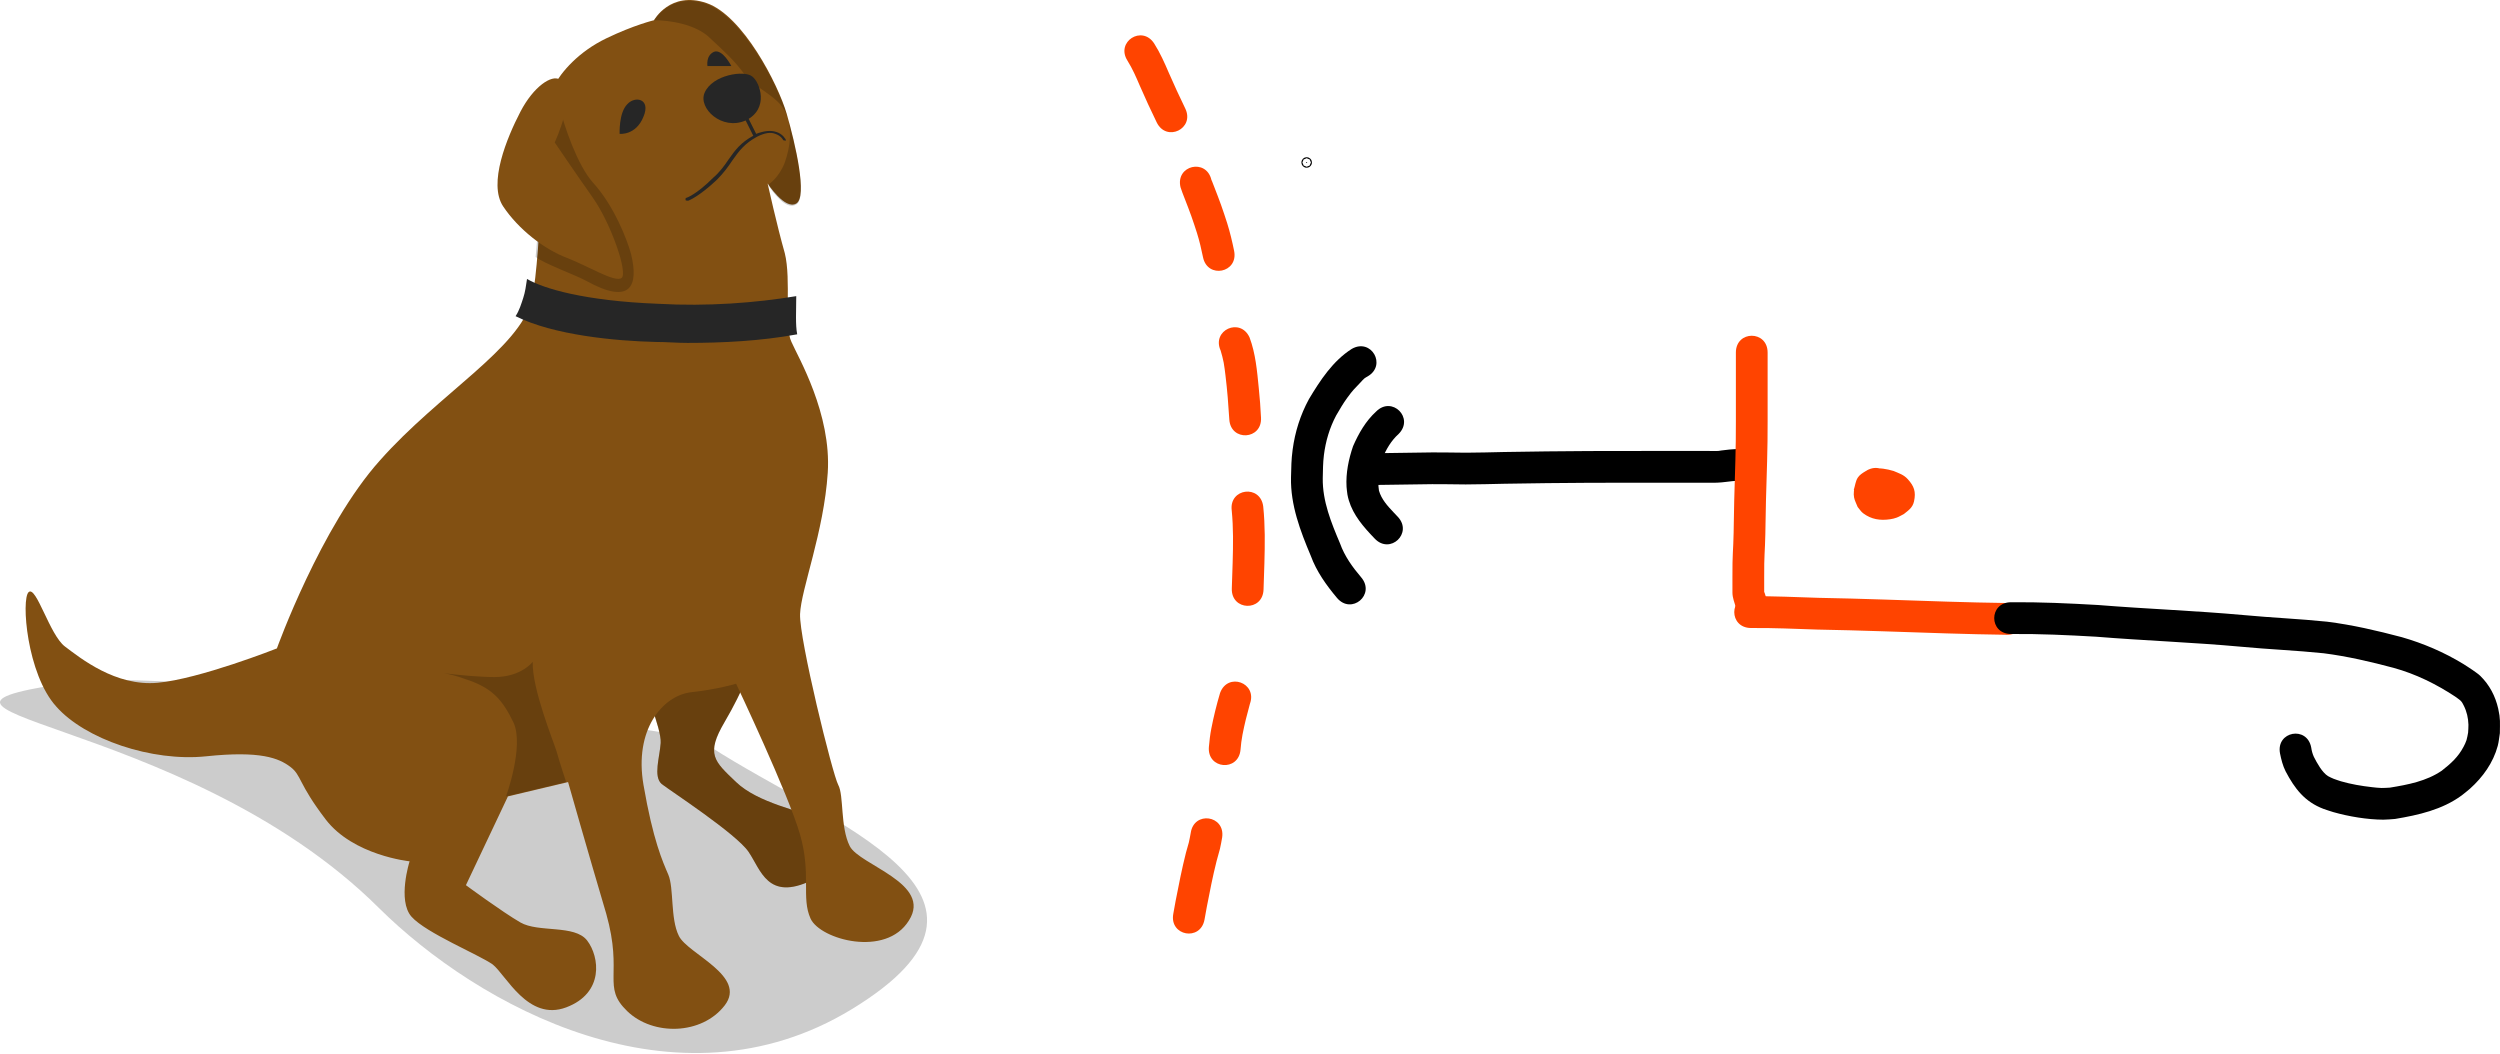
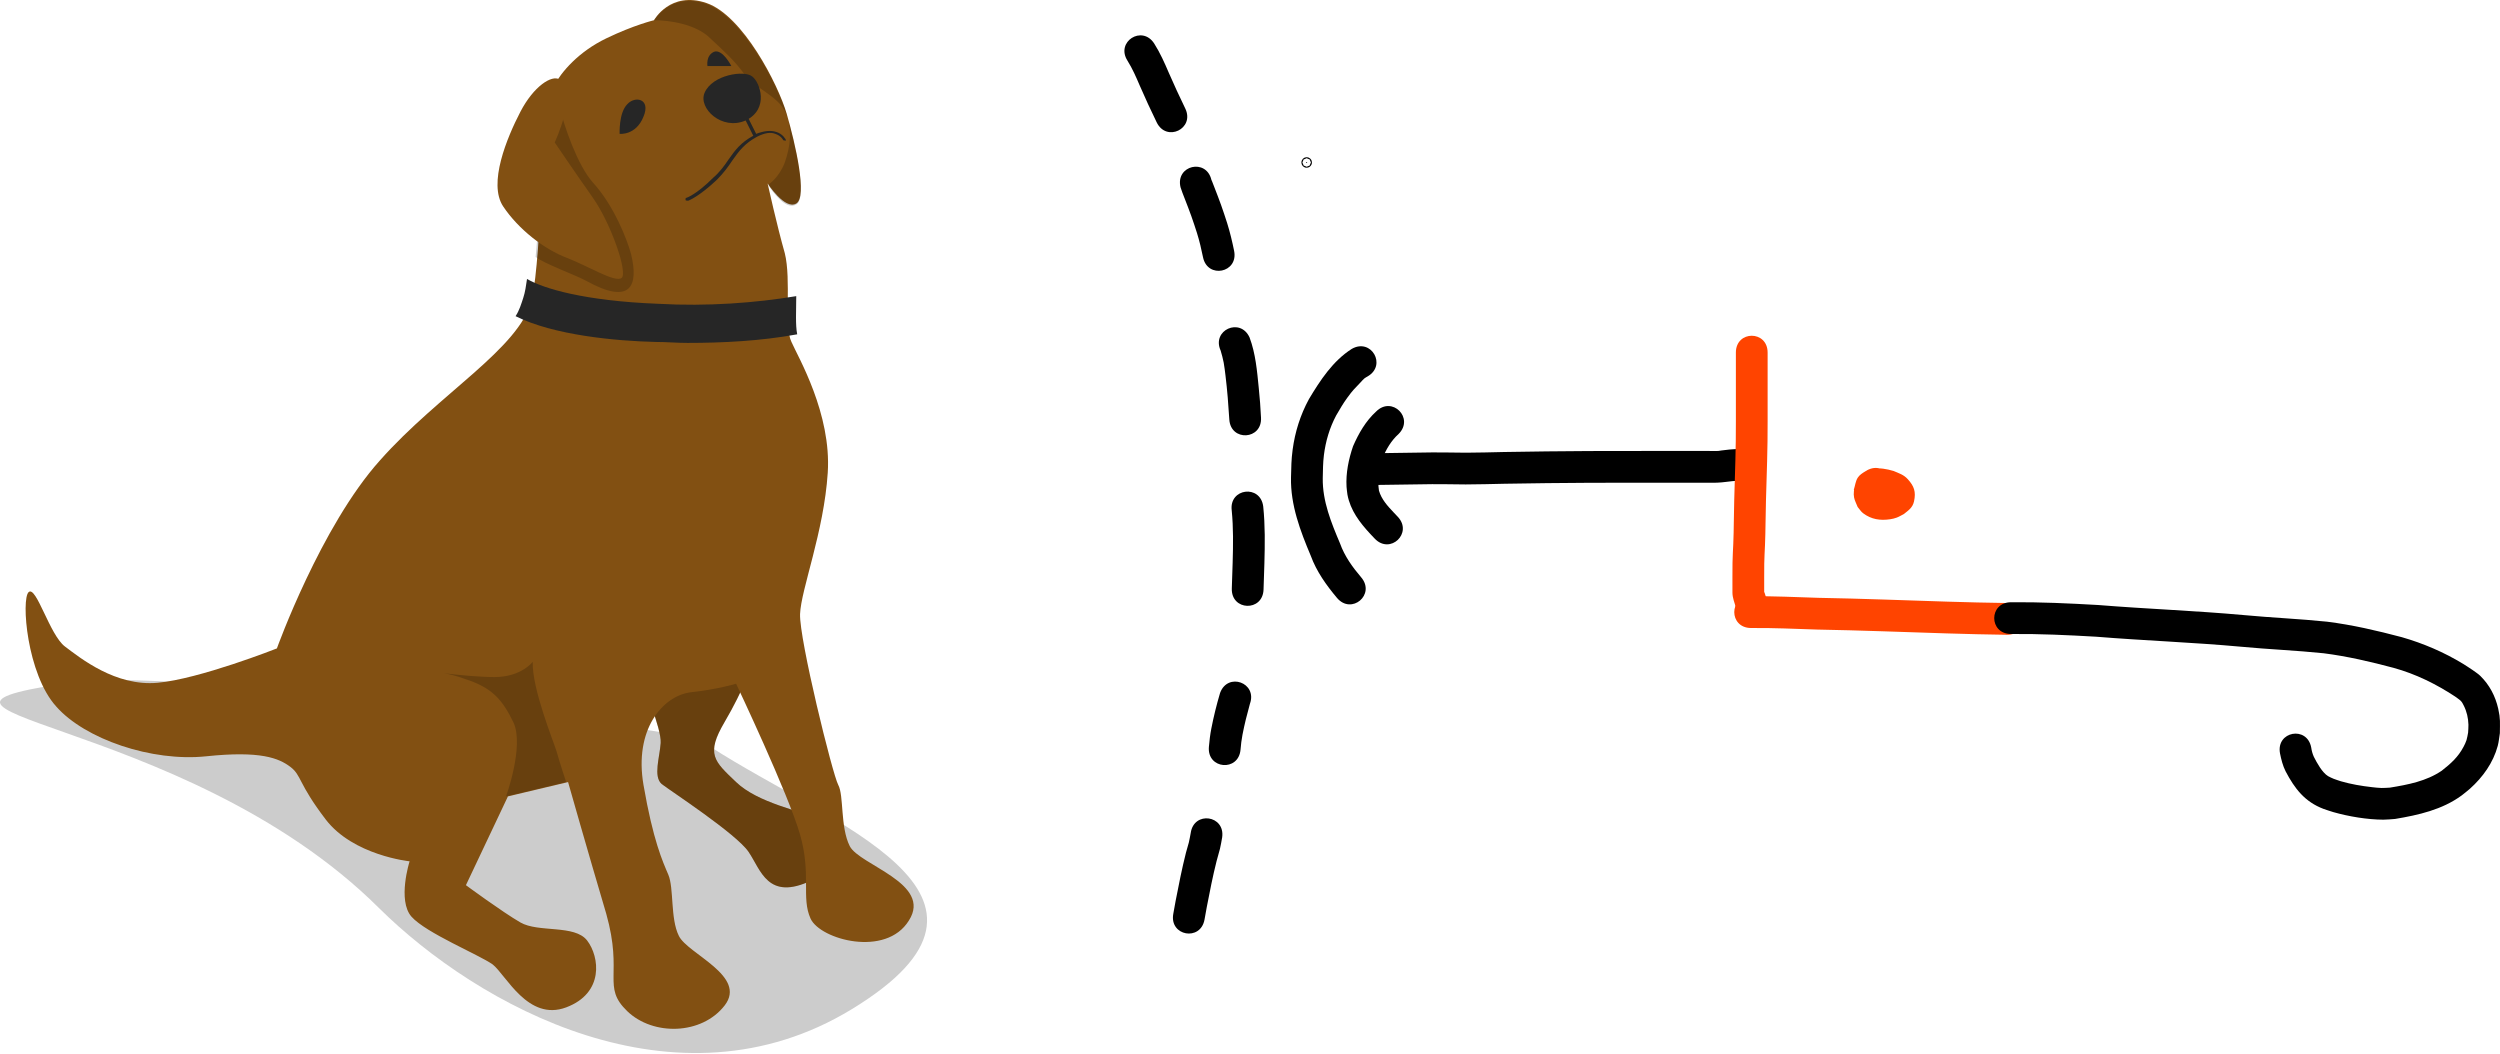
<svg xmlns="http://www.w3.org/2000/svg" version="1.1" id="Layer_1" x="0px" y="0px" viewBox="0 0 261.863 110.3" xml:space="preserve" width="261.863" height="110.3">
  <defs id="defs35" />
  <g id="g30" transform="translate(-28.79696,-38.78153)">
    <path d="m 103.2,117 c 12.7,8.2 34.5,15.5 14.8,27.5 -18.4,11.2 -39.2,-0.4 -49.5,-10.6 -20.7,-20.6 -56.1,-20.3 -31.1,-23.8 1.9,-0.3 15.8,0 29.6,2 14.3,2 32.4,2.4 36.2,4.9 z" id="path2" style="opacity:0.2" />
    <path d="m 96.1,110.4 c 0,0 2,4.7 1.9,6.2 -0.1,1.5 -0.8,3.5 0.1,4.3 0.9,0.7 7.8,5.2 9.1,7.1 1.3,1.9 2,5.2 6.6,3 4.6,-2.2 3.1,-5.5 0.9,-6.4 -2.1,-0.9 -6.5,-1.7 -8.8,-3.9 -2.3,-2.2 -3.2,-2.9 -1.2,-6.3 2,-3.4 2.9,-6.1 2.9,-6.1 z" id="path4" style="fill:#825012" />
    <path d="m 96.1,110.4 c 0,0 2,4.7 1.9,6.2 -0.1,1.5 -0.8,3.5 0.1,4.3 0.9,0.7 7.8,5.2 9.1,7.1 1.3,1.9 2,5.2 6.6,3 4.6,-2.2 3.1,-5.5 0.9,-6.4 -2.1,-0.9 -6.5,-1.7 -8.8,-3.9 -2.3,-2.2 -3.2,-2.9 -1.2,-6.3 2,-3.4 2.9,-6.1 2.9,-6.1 z" id="path6" style="opacity:0.2" />
    <path d="m 86.8,47.8 c 0.8,-1.5 2.6,-3.6 5.5,-5 2.9,-1.4 5,-1.9 5,-1.9 0,0 1.7,-3.1 5.5,-1.8 3.8,1.3 7.5,8.5 8.4,11.6 0.9,3.1 2.2,8.7 1,9.4 -1.2,0.7 -3,-2.1 -3,-2.1 0,0 1,4.5 1.8,7.3 0.7,2.8 -0.1,7.7 0.7,9.3 0.7,1.6 4.2,7.5 3.8,13.7 -0.4,6.2 -2.8,12.2 -2.9,14.8 -0.1,2.6 3.4,16.8 4,17.9 0.6,1.1 0.2,4.4 1.2,6.4 1,2 8.7,3.9 6.2,7.8 -2.4,3.9 -9.3,2 -10.3,-0.2 -1,-2.2 0.1,-4.6 -1.1,-8.8 -1.2,-4.2 -6.7,-15.8 -6.7,-15.8 0,0 -2,0.6 -4.8,0.9 -2.9,0.4 -5.9,3.9 -4.9,9.7 1,5.8 2,8 2.6,9.4 0.6,1.4 0.2,4.6 1.1,6.4 0.9,1.9 7.2,4.2 4.8,7.3 -2.4,3.1 -7.5,3.2 -10.2,0.6 -2.7,-2.6 -0.4,-3.8 -2.2,-10.2 -1.9,-6.4 -4,-13.8 -4,-13.8 l -6.3,1.5 -4.4,9.3 c 0,0 3.8,2.8 5.7,3.9 1.9,1.1 5.7,0.2 7,1.9 1.3,1.7 1.8,5.5 -2.2,7 -4,1.5 -6.3,-3.4 -7.7,-4.5 -1.4,-1 -7,-3.3 -8.5,-5 -1.5,-1.7 -0.2,-5.8 -0.2,-5.8 0,0 -5.9,-0.6 -8.8,-4.4 -2.9,-3.8 -2.5,-4.6 -3.7,-5.5 -1.2,-0.9 -3.1,-1.7 -8.8,-1.1 -5.7,0.6 -12.7,-1.8 -15.7,-5.2 -3.1,-3.4 -3.7,-11.3 -2.9,-12 0.8,-0.7 2.2,4.5 3.8,5.7 1.6,1.2 5.3,4.2 9.7,3.8 4.4,-0.4 12.5,-3.6 12.5,-3.6 0,0 4.6,-12.8 10.8,-19.7 6.2,-7 14.6,-11.7 15.9,-16.8 1.1,-5.1 1,-19.9 2.3,-22.4 z" id="path8" style="fill:#825012" />
    <g id="g12">
      <path d="m 84.6,108.1 c 0,0 -1.2,1.6 -4,1.6 -1.5,0 -3.7,-0.2 -5.3,-0.4 0.6,0.1 1.4,0.3 2.2,0.6 2.8,0.9 3.9,2.1 5.1,4.6 1.1,2.5 -0.8,7.7 -0.8,7.7 l 6.3,-1.5 c 0,0 -0.7,-2.1 -1,-3.2 -0.3,-1 -2.6,-6.6 -2.5,-9.4 z" id="path10" style="opacity:0.2" />
    </g>
    <path d="m 94.9,65.4 c -0.4,-1.5 -1.8,-5.1 -4,-7.5 -1.6,-1.8 -3,-5.8 -3.6,-8.3 l -1.1,0.3 c -0.6,3.7 -0.8,10.7 -1.3,15.8 0.9,0.7 4.2,1.9 5.3,2.5 4.7,2.6 5.5,0.5 4.7,-2.8 z" id="path14" style="opacity:0.2" />
    <path d="m 93.7,52.8 c 0,0 -0.1,-2.2 0.8,-3.1 0.8,-0.9 2.5,-0.6 1.7,1.3 -0.8,2 -2.5,1.8 -2.5,1.8 z" id="path16" style="fill:#262626" />
    <path d="m 102.9,45.7 c 0,0 -0.2,-1.1 0.7,-1.5 0.9,-0.3 1.8,1.5 1.8,1.5 z" id="path18" style="fill:#262626" />
    <path d="m 111.1,53.4 c 0,0 -0.3,-0.6 -1,-0.8 -0.6,-0.2 -1.3,-0.1 -2.1,0.2 l -0.9,-1.8 -0.3,0.2 0.9,1.8 c -1.3,0.7 -1.9,1.5 -2.6,2.5 -0.4,0.6 -0.9,1.3 -1.6,1.9 -1.8,1.8 -2.8,2.1 -2.8,2.1 -0.1,0 -0.1,0.1 -0.1,0.2 0,0.1 0.1,0.1 0.2,0.1 0,0 0,0 0.1,0 0,0 1.1,-0.4 3,-2.2 0.7,-0.7 1.2,-1.4 1.6,-2 0.7,-1 1.3,-1.8 2.6,-2.5 0.8,-0.4 1.4,-0.5 1.9,-0.3 0.6,0.2 0.8,0.6 0.8,0.6 0,0.1 0.2,0.1 0.2,0.1 0.1,0.1 0.1,0 0.1,-0.1 z" id="path20" style="fill:#262626" />
    <path d="m 87.4,47.1 c -0.8,-0.5 -2.7,0.7 -4.1,3.4 -1.4,2.7 -3.4,7.5 -1.8,9.9 1.6,2.4 4.3,4.5 6.7,5.4 2.3,0.9 5,2.6 5.7,2.1 0.7,-0.5 -1.1,-5.7 -3,-8.4 -1.9,-2.7 -4,-5.8 -4,-5.8 0,0 2.5,-5.3 0.5,-6.6 z" id="path22" style="fill:#825012" />
    <path d="m 111.1,50.6 c 0.7,1.7 0.5,3.5 -0.1,5.2 -0.6,1.6 -1.7,2.3 -1.7,2.3 v 0.1 c 0.3,0.5 1.8,2.7 2.9,2 1.2,-0.7 -0.1,-6.3 -1,-9.4 -0.9,-3.1 -4.6,-10.2 -8.4,-11.6 -3.5,-1.2 -5.2,1.3 -5.5,1.7 1.6,0 4.4,0.4 5.9,1.9 1.6,1.5 2.6,2.4 3.6,3.8 1,1.4 3.5,2.2 4.3,4 z" id="path24" style="opacity:0.2" />
    <path d="m 102.6,48.5 c -0.7,1.6 1.8,4 4.3,2.9 2.5,-1.2 1.5,-4 0.7,-4.6 -0.8,-0.7 -4.2,-0.2 -5,1.7 z" id="path26" style="fill:#262626" />
    <path d="M 112.2,69.8 C 108,70.5 102.9,70.9 97.7,70.6 90,70.3 85.7,69 84,68 c -0.1,0.7 -0.2,1.4 -0.4,2 -0.2,0.6 -0.4,1.3 -0.8,1.9 4,2 10.5,2.6 14.7,2.7 1.1,0 2.2,0.1 3.3,0.1 3.7,0 7.7,-0.2 11.5,-0.9 -0.2,-1 -0.1,-2.5 -0.1,-4 z" id="path28" style="fill:#262626" />
  </g>
-   <circle id="path11" style="fill:#000000;stroke:#000000" cx="136.867" cy="17.019" r="0.053" />
-   <path style="fill:#ff4400;fill-opacity:1;fill-rule:nonzero;stroke:none" id="path23" d="m 118.102,6.363 c 0.514,0.821 0.9,1.711 1.28,2.599 0.56,1.297 1.159,2.578 1.774,3.85 1.024,2.117 4.018,0.668 2.994,-1.449 v 0 c -0.593,-1.226 -1.17,-2.461 -1.711,-3.711 -0.454,-1.059 -0.922,-2.117 -1.542,-3.093 -1.275,-1.976 -4.07,-0.173 -2.795,1.803 z" />
-   <path style="fill:#ff4400;fill-opacity:1;fill-rule:nonzero;stroke:none" id="path25" d="m 123.653,19.61 c 0.065,0.187 0.125,0.375 0.194,0.56 0.087,0.235 0.181,0.467 0.271,0.701 0.25,0.646 0.428,1.096 0.664,1.756 0.248,0.695 0.37,1.087 0.596,1.781 0.258,0.83 0.459,1.676 0.63,2.528 0.467,2.305 3.727,1.644 3.26,-0.661 v 0 c -0.199,-0.976 -0.429,-1.946 -0.727,-2.897 -0.249,-0.763 -0.366,-1.14 -0.64,-1.908 -0.24,-0.672 -0.428,-1.147 -0.681,-1.802 -0.084,-0.217 -0.166,-0.434 -0.252,-0.65 -0.024,-0.061 -0.053,-0.12 -0.079,-0.18 -0.545,-2.288 -3.78,-1.518 -3.236,0.77 z" />
-   <path style="fill:#ff4400;fill-opacity:1;fill-rule:nonzero;stroke:none" id="path27" d="m 127.858,36.724 c 0.117,0.413 0.243,0.839 0.318,1.258 0.08,0.451 0.134,0.906 0.189,1.36 0.186,1.527 0.306,3.057 0.399,4.592 0.143,2.347 3.463,2.146 3.32,-0.202 v 0 c -0.093,-1.513 -0.08,-1.535 -0.236,-3.104 -0.176,-1.779 -0.331,-3.592 -0.962,-5.28 -0.973,-2.141 -4.001,-0.765 -3.028,1.376 z" />
-   <path style="fill:#ff4400;fill-opacity:1;fill-rule:nonzero;stroke:none" id="path29" d="m 129.017,53.462 c 0.179,1.814 0.15,3.637 0.098,5.456 -0.029,0.908 -0.059,1.815 -0.089,2.723 -0.077,2.351 3.247,2.459 3.324,0.109 v 0 c 0.03,-0.912 0.06,-1.825 0.089,-2.737 0.056,-1.988 0.083,-3.981 -0.122,-5.963 -0.292,-2.334 -3.592,-1.921 -3.3,0.413 z" />
-   <path style="fill:#ff4400;fill-opacity:1;fill-rule:nonzero;stroke:none" id="path31" d="m 127.796,72.586 c -0.365,1.229 -0.672,2.475 -0.917,3.733 -0.123,0.632 -0.197,1.272 -0.253,1.913 -0.202,2.343 3.112,2.629 3.314,0.286 v 0 c 0.044,-0.525 0.104,-1.048 0.205,-1.565 0.21,-1.089 0.48,-2.162 0.778,-3.23 0.804,-2.21 -2.322,-3.347 -3.126,-1.137 z" />
-   <path style="fill:#ff4400;fill-opacity:1;fill-rule:nonzero;stroke:none" id="path32" d="m 124.723,87.245 c -0.052,0.284 -0.141,0.774 -0.197,0.997 -0.09,0.359 -0.21,0.71 -0.301,1.069 -0.423,1.666 -0.752,3.352 -1.081,5.038 -0.083,0.459 -0.166,0.918 -0.249,1.377 -0.419,2.314 2.854,2.906 3.273,0.592 v 0 c 0.08,-0.445 0.161,-0.889 0.241,-1.334 0.311,-1.6 0.621,-3.202 1.021,-4.783 0.11,-0.435 0.248,-0.862 0.356,-1.297 0.077,-0.312 0.168,-0.839 0.23,-1.189 0.333,-2.328 -2.96,-2.799 -3.293,-0.47 z" />
+   <circle id="path11" style="fill:#000000;stroke:#000000;fill-opacity:1" cx="136.867" cy="17.019" r="0.053" />
+   <path style="fill:#000000;fill-opacity:1;fill-rule:nonzero;stroke:none" id="path23" d="m 118.102,6.363 c 0.514,0.821 0.9,1.711 1.28,2.599 0.56,1.297 1.159,2.578 1.774,3.85 1.024,2.117 4.018,0.668 2.994,-1.449 v 0 c -0.593,-1.226 -1.17,-2.461 -1.711,-3.711 -0.454,-1.059 -0.922,-2.117 -1.542,-3.093 -1.275,-1.976 -4.07,-0.173 -2.795,1.803 z" />
+   <path style="fill:#000000;fill-opacity:1;fill-rule:nonzero;stroke:none" id="path25" d="m 123.653,19.61 c 0.065,0.187 0.125,0.375 0.194,0.56 0.087,0.235 0.181,0.467 0.271,0.701 0.25,0.646 0.428,1.096 0.664,1.756 0.248,0.695 0.37,1.087 0.596,1.781 0.258,0.83 0.459,1.676 0.63,2.528 0.467,2.305 3.727,1.644 3.26,-0.661 v 0 c -0.199,-0.976 -0.429,-1.946 -0.727,-2.897 -0.249,-0.763 -0.366,-1.14 -0.64,-1.908 -0.24,-0.672 -0.428,-1.147 -0.681,-1.802 -0.084,-0.217 -0.166,-0.434 -0.252,-0.65 -0.024,-0.061 -0.053,-0.12 -0.079,-0.18 -0.545,-2.288 -3.78,-1.518 -3.236,0.77 z" />
+   <path style="fill:#000000;fill-opacity:1;fill-rule:nonzero;stroke:none" id="path27" d="m 127.858,36.724 c 0.117,0.413 0.243,0.839 0.318,1.258 0.08,0.451 0.134,0.906 0.189,1.36 0.186,1.527 0.306,3.057 0.399,4.592 0.143,2.347 3.463,2.146 3.32,-0.202 v 0 c -0.093,-1.513 -0.08,-1.535 -0.236,-3.104 -0.176,-1.779 -0.331,-3.592 -0.962,-5.28 -0.973,-2.141 -4.001,-0.765 -3.028,1.376 z" />
+   <path style="fill:#000000;fill-opacity:1;fill-rule:nonzero;stroke:none" id="path29" d="m 129.017,53.462 c 0.179,1.814 0.15,3.637 0.098,5.456 -0.029,0.908 -0.059,1.815 -0.089,2.723 -0.077,2.351 3.247,2.459 3.324,0.109 v 0 c 0.03,-0.912 0.06,-1.825 0.089,-2.737 0.056,-1.988 0.083,-3.981 -0.122,-5.963 -0.292,-2.334 -3.592,-1.921 -3.3,0.413 z" />
+   <path style="fill:#000000;fill-opacity:1;fill-rule:nonzero;stroke:none" id="path31" d="m 127.796,72.586 c -0.365,1.229 -0.672,2.475 -0.917,3.733 -0.123,0.632 -0.197,1.272 -0.253,1.913 -0.202,2.343 3.112,2.629 3.314,0.286 v 0 c 0.044,-0.525 0.104,-1.048 0.205,-1.565 0.21,-1.089 0.48,-2.162 0.778,-3.23 0.804,-2.21 -2.322,-3.347 -3.126,-1.137 z" />
+   <path style="fill:#000000;fill-opacity:1;fill-rule:nonzero;stroke:none" id="path32" d="m 124.723,87.245 c -0.052,0.284 -0.141,0.774 -0.197,0.997 -0.09,0.359 -0.21,0.71 -0.301,1.069 -0.423,1.666 -0.752,3.352 -1.081,5.038 -0.083,0.459 -0.166,0.918 -0.249,1.377 -0.419,2.314 2.854,2.906 3.273,0.592 v 0 c 0.08,-0.445 0.161,-0.889 0.241,-1.334 0.311,-1.6 0.621,-3.202 1.021,-4.783 0.11,-0.435 0.248,-0.862 0.356,-1.297 0.077,-0.312 0.168,-0.839 0.23,-1.189 0.333,-2.328 -2.96,-2.799 -3.293,-0.47 z" />
  <path style="fill:#000000;fill-opacity:1;fill-rule:nonzero;stroke:none" id="path33" d="m 141.594,36.543 c -1.981,1.259 -3.311,3.294 -4.492,5.268 -0.893,1.643 -1.455,3.424 -1.703,5.277 -0.148,1.106 -0.141,1.822 -0.172,2.922 -0.063,2.886 0.969,5.593 2.071,8.208 0.607,1.652 1.625,3.073 2.745,4.41 1.517,1.798 4.059,-0.347 2.542,-2.145 v 0 c -0.916,-1.075 -1.742,-2.217 -2.223,-3.56 -0.921,-2.175 -1.843,-4.424 -1.81,-6.826 0.02,-0.82 0.018,-1.604 0.12,-2.421 0.183,-1.46 0.595,-2.863 1.288,-4.164 0.42,-0.709 0.685,-1.196 1.171,-1.862 0.56,-0.769 0.745,-0.932 1.388,-1.606 0.129,-0.135 0.247,-0.282 0.39,-0.403 0.101,-0.086 0.224,-0.141 0.337,-0.211 2.042,-1.167 0.392,-4.055 -1.65,-2.888 z" />
  <path style="fill:#000000;fill-opacity:1;fill-rule:nonzero;stroke:none" id="path34" d="m 144.148,43.1 c -1.098,1.004 -1.832,2.289 -2.421,3.637 -0.464,1.356 -0.767,2.813 -0.683,4.255 0.016,0.275 0.063,0.548 0.095,0.822 0.306,1.643 1.289,2.923 2.396,4.117 0.152,0.161 0.305,0.322 0.457,0.483 1.617,1.708 4.032,-0.58 2.415,-2.287 v 0 c -0.147,-0.156 -0.295,-0.311 -0.442,-0.467 -0.632,-0.669 -1.264,-1.362 -1.526,-2.266 -0.168,-1.128 -0.005,-2.269 0.348,-3.35 0.4,-0.971 0.926,-1.882 1.714,-2.592 1.663,-1.663 -0.689,-4.015 -2.352,-2.352 z" />
  <path style="fill:#000000;fill-opacity:1;fill-rule:nonzero;stroke:none" id="path36" d="m 143.856,50.801 c 2.048,-0.032 4.096,-0.064 6.145,-0.087 0.417,0.001 0.833,6.39e-4 1.25,0.003 0.757,0.005 1.514,0.026 2.271,0.026 1.351,-1.21e-4 2.704,-0.047 4.055,-0.072 2.971,-0.052 5.942,-0.086 8.913,-0.101 2.152,-0.009 4.304,-0.009 6.457,-0.009 1.201,1.77e-4 2.402,7.45e-4 3.602,10e-4 0.818,1.58e-4 1.635,1.91e-4 2.453,2.07e-4 0.591,0.018 1.176,-0.005 1.762,-0.083 0.478,-0.071 0.959,-0.107 1.441,-0.132 2.349,-0.123 2.175,-3.444 -0.174,-3.321 v 0 c -0.572,0.03 -1.143,0.074 -1.71,0.157 -0.116,0.016 -0.23,0.046 -0.346,0.053 -0.323,0.02 -0.65,-0.016 -0.973,0 -0.817,-1.6e-5 -1.635,-4.9e-5 -2.452,-2.07e-4 -1.201,-2.67e-4 -2.402,-8.35e-4 -3.603,-0.001 -2.158,-1.22e-4 -4.316,2.6e-5 -6.474,0.009 -2.987,0.016 -5.973,0.05 -8.959,0.102 -1.315,0.025 -2.632,0.072 -3.948,0.072 -0.769,2.1e-5 -1.537,-0.022 -2.306,-0.026 -0.432,-0.003 -0.864,-0.002 -1.295,-0.003 -2.036,0.023 -4.072,0.054 -6.107,0.087 -2.352,0 -2.352,3.326 0,3.326 z" />
  <path style="fill:#ff4400;fill-opacity:1;fill-rule:nonzero;stroke:none" id="path37" d="m 181.825,36.932 c 0,2.403 0,4.806 0,7.209 0.013,2.747 -0.098,5.493 -0.173,8.238 -0.048,1.524 -0.033,3.048 -0.099,4.571 -0.034,0.67 -0.065,1.34 -0.081,2.011 -0.01,0.493 -0.008,0.986 -0.008,1.479 2e-4,0.554 5.4e-4,1.108 7.6e-4,1.662 0.011,0.54 0.222,1.035 0.367,1.545 0.649,2.261 3.846,1.343 3.197,-0.918 v 0 c -0.072,-0.249 -0.064,-0.229 -0.14,-0.465 -0.023,-0.073 -0.047,-0.145 -0.071,-0.218 -0.001,0.005 -0.001,0.021 -0.004,0.016 -0.009,-0.013 -0.007,-0.057 -0.015,-0.044 -0.014,0.024 -0.005,0.055 -0.008,0.082 -2.1e-4,-0.554 -5.6e-4,-1.107 -7.6e-4,-1.661 -1e-5,-0.468 -0.002,-0.936 0.007,-1.404 0.014,-0.648 0.046,-1.296 0.078,-1.943 0.065,-1.54 0.054,-3.081 0.101,-4.622 0.076,-2.776 0.188,-5.552 0.174,-8.329 0,-2.403 0,-4.806 0,-7.209 0,-2.352 -3.326,-2.352 -3.326,0 z" />
  <path style="fill:#ff4400;fill-opacity:1;fill-rule:nonzero;stroke:none" id="path38" d="m 183.421,65.782 c 2.314,-0.025 4.626,0.091 6.939,0.162 4.513,0.081 9.023,0.26 13.534,0.401 2.105,0.067 4.21,0.116 6.316,0.146 2.352,0.034 2.4,-3.292 0.048,-3.326 v 0 c -2.087,-0.03 -4.174,-0.079 -6.26,-0.145 -4.512,-0.141 -9.022,-0.321 -13.536,-0.401 -2.347,-0.072 -4.693,-0.189 -7.042,-0.164 -2.352,0 -2.352,3.326 0,3.326 z" />
  <path style="fill:#000000;fill-opacity:1;fill-rule:nonzero;stroke:none" id="path39" d="m 210.65,66.409 c 2.982,-0.028 5.96,0.113 8.936,0.285 5.043,0.411 10.103,0.587 15.142,1.046 2.884,0.277 5.78,0.387 8.662,0.686 2.48,0.316 4.924,0.888 7.337,1.531 2.306,0.637 4.444,1.692 6.435,3.002 0.204,0.159 0.434,0.29 0.613,0.477 0.124,0.128 0.202,0.294 0.283,0.453 0.324,0.627 0.48,1.323 0.499,2.027 0.007,0.272 -0.023,0.545 -0.034,0.817 -0.056,0.264 -0.086,0.534 -0.168,0.791 -0.078,0.244 -0.193,0.476 -0.312,0.702 -0.563,1.072 -1.343,1.768 -2.28,2.501 -1.602,1.096 -3.546,1.466 -5.428,1.773 -0.292,0.012 -0.584,0.045 -0.876,0.037 -0.34,-0.009 -0.679,-0.049 -1.016,-0.087 -1.09,-0.122 -2.186,-0.308 -3.241,-0.614 -0.257,-0.075 -0.507,-0.173 -0.761,-0.26 -0.195,-0.093 -0.402,-0.165 -0.586,-0.278 -0.621,-0.38 -1.171,-1.396 -1.492,-2.03 -0.14,-0.308 -0.225,-0.629 -0.273,-0.962 -0.426,-2.313 -3.697,-1.711 -3.271,0.602 v 0 c 0.131,0.651 0.288,1.29 0.59,1.889 0.948,1.803 1.999,3.187 3.978,3.934 0.339,0.111 0.675,0.237 1.018,0.334 1.616,0.46 3.554,0.784 5.232,0.792 0.414,0.002 0.827,-0.051 1.24,-0.077 2.446,-0.408 4.922,-0.964 6.962,-2.455 0.293,-0.237 0.599,-0.46 0.879,-0.712 1.35,-1.214 2.432,-2.715 2.909,-4.489 0.116,-0.433 0.148,-0.885 0.222,-1.328 0.007,-1.114 0.073,-1.479 -0.174,-2.57 -0.299,-1.316 -0.908,-2.48 -1.874,-3.429 -0.244,-0.24 -0.545,-0.415 -0.818,-0.622 -0.324,-0.211 -0.641,-0.431 -0.971,-0.632 -2.006,-1.223 -4.174,-2.153 -6.431,-2.801 -2.582,-0.684 -5.196,-1.296 -7.85,-1.625 -2.896,-0.298 -5.804,-0.416 -8.702,-0.69 -5.076,-0.461 -10.173,-0.643 -15.253,-1.055 -3.04,-0.174 -6.081,-0.318 -9.127,-0.29 -2.352,0 -2.352,3.326 0,3.326 z" />
  <path style="fill:#ff4400;fill-opacity:1;fill-rule:nonzero;stroke:none" id="path40" d="m 195.542,49.275 c -0.164,0.132 -0.342,0.25 -0.493,0.397 -0.589,0.577 -1.003,1.615 -0.843,2.439 0.068,0.347 0.25,0.662 0.374,0.992 0.193,0.22 0.344,0.486 0.579,0.661 0.862,0.645 1.785,0.777 2.818,0.626 0.237,-0.035 0.474,-0.089 0.698,-0.174 0.259,-0.098 0.495,-0.248 0.743,-0.371 0.466,-0.38 0.918,-0.651 1.066,-1.325 0.223,-1.014 0.005,-1.598 -0.643,-2.317 -0.44,-0.489 -0.923,-0.622 -1.502,-0.872 -0.736,-0.211 -1.461,-0.361 -2.228,-0.211 -0.246,0.048 -0.498,0.113 -0.713,0.242 -0.302,0.182 -0.623,0.38 -0.811,0.678 -0.234,0.37 -0.272,0.833 -0.407,1.25 0.137,0.41 0.191,0.858 0.411,1.23 0.17,0.288 0.459,0.491 0.725,0.692 0.478,0.361 1.325,0.648 1.92,0.726 0.204,0.026 0.41,0.019 0.616,0.028 0.236,-0.042 0.481,-0.047 0.707,-0.126 1.053,-0.369 1.723,-1.258 1.498,-2.456 -0.168,-0.898 -0.734,-1.129 -1.364,-1.547 -0.594,-0.258 -1.218,-0.473 -1.877,-0.445 -0.232,0.01 -0.47,0.025 -0.688,0.105 -0.296,0.11 -0.616,0.225 -0.83,0.457 -0.288,0.314 -0.412,0.747 -0.618,1.12 0.038,0.36 -0.007,0.74 0.114,1.081 0.256,0.717 1.128,1.41 1.894,1.488 0.337,0.034 0.688,0.026 1.013,-0.069 0.305,-0.09 0.552,-0.315 0.828,-0.472 0.193,-0.291 0.492,-0.535 0.578,-0.873 0.214,-0.844 0.056,-1.458 -0.482,-2.065 -0.161,-0.181 -0.388,-0.291 -0.582,-0.437 -2.049,-1.154 -3.682,1.743 -1.633,2.898 v 0 c -0.097,-0.091 -0.215,-0.163 -0.291,-0.273 -0.296,-0.43 -0.294,-0.844 -0.098,-1.367 0.074,-0.196 0.277,-0.313 0.416,-0.47 0.15,-0.055 0.291,-0.148 0.45,-0.166 0.293,-0.034 0.705,0.022 0.865,0.318 0.076,0.141 0.172,0.281 0.197,0.439 0.035,0.222 -0.014,0.45 -0.021,0.674 -0.18,0.253 -0.311,0.55 -0.54,0.76 -0.133,0.122 -0.331,0.149 -0.506,0.195 -0.05,0.013 -0.104,-0.002 -0.153,-0.019 -0.01,-0.004 -0.003,-0.032 0.008,-0.032 0.064,-7.05e-4 0.126,0.018 0.189,0.03 0.053,0.01 0.105,0.023 0.157,0.034 -0.118,-0.228 -0.304,-0.578 -0.301,-0.768 0.011,-0.641 0.269,-1.251 0.926,-1.357 0.054,-0.009 0.109,0.011 0.163,0.017 -0.149,0.06 -0.261,-0.004 -0.412,-0.044 -0.043,-0.011 -0.121,-0.072 -0.13,-0.029 -0.016,0.074 0.076,0.134 0.09,0.208 0.043,0.228 0.052,0.46 0.079,0.691 -0.127,0.243 -0.203,0.519 -0.38,0.728 -0.106,0.126 -0.282,0.172 -0.435,0.235 -0.049,0.02 -0.197,-0.067 -0.144,-0.071 0.106,-0.009 0.211,0.017 0.316,0.031 0.099,0.013 0.197,0.033 0.295,0.049 0.406,0.059 0.087,-0.023 0.1,-0.38 0.025,-0.667 0.045,-0.736 0.457,-1.107 0.009,-0.008 0.014,0.018 0.021,0.027 0.116,0.076 0.06,0.019 -0.149,0.11 -0.039,0.017 -0.074,0.045 -0.113,0.061 -0.038,0.016 -0.117,-0.006 -0.117,0.035 -0.001,0.073 0.084,0.119 0.114,0.186 0.018,0.04 0.017,0.086 0.026,0.128 0.022,0.275 0.078,0.333 -0.037,0.548 -0.057,0.107 -0.32,-0.139 -0.3,0.136 2.056,-1.142 0.441,-4.05 -1.615,-2.907 z" />
</svg>
